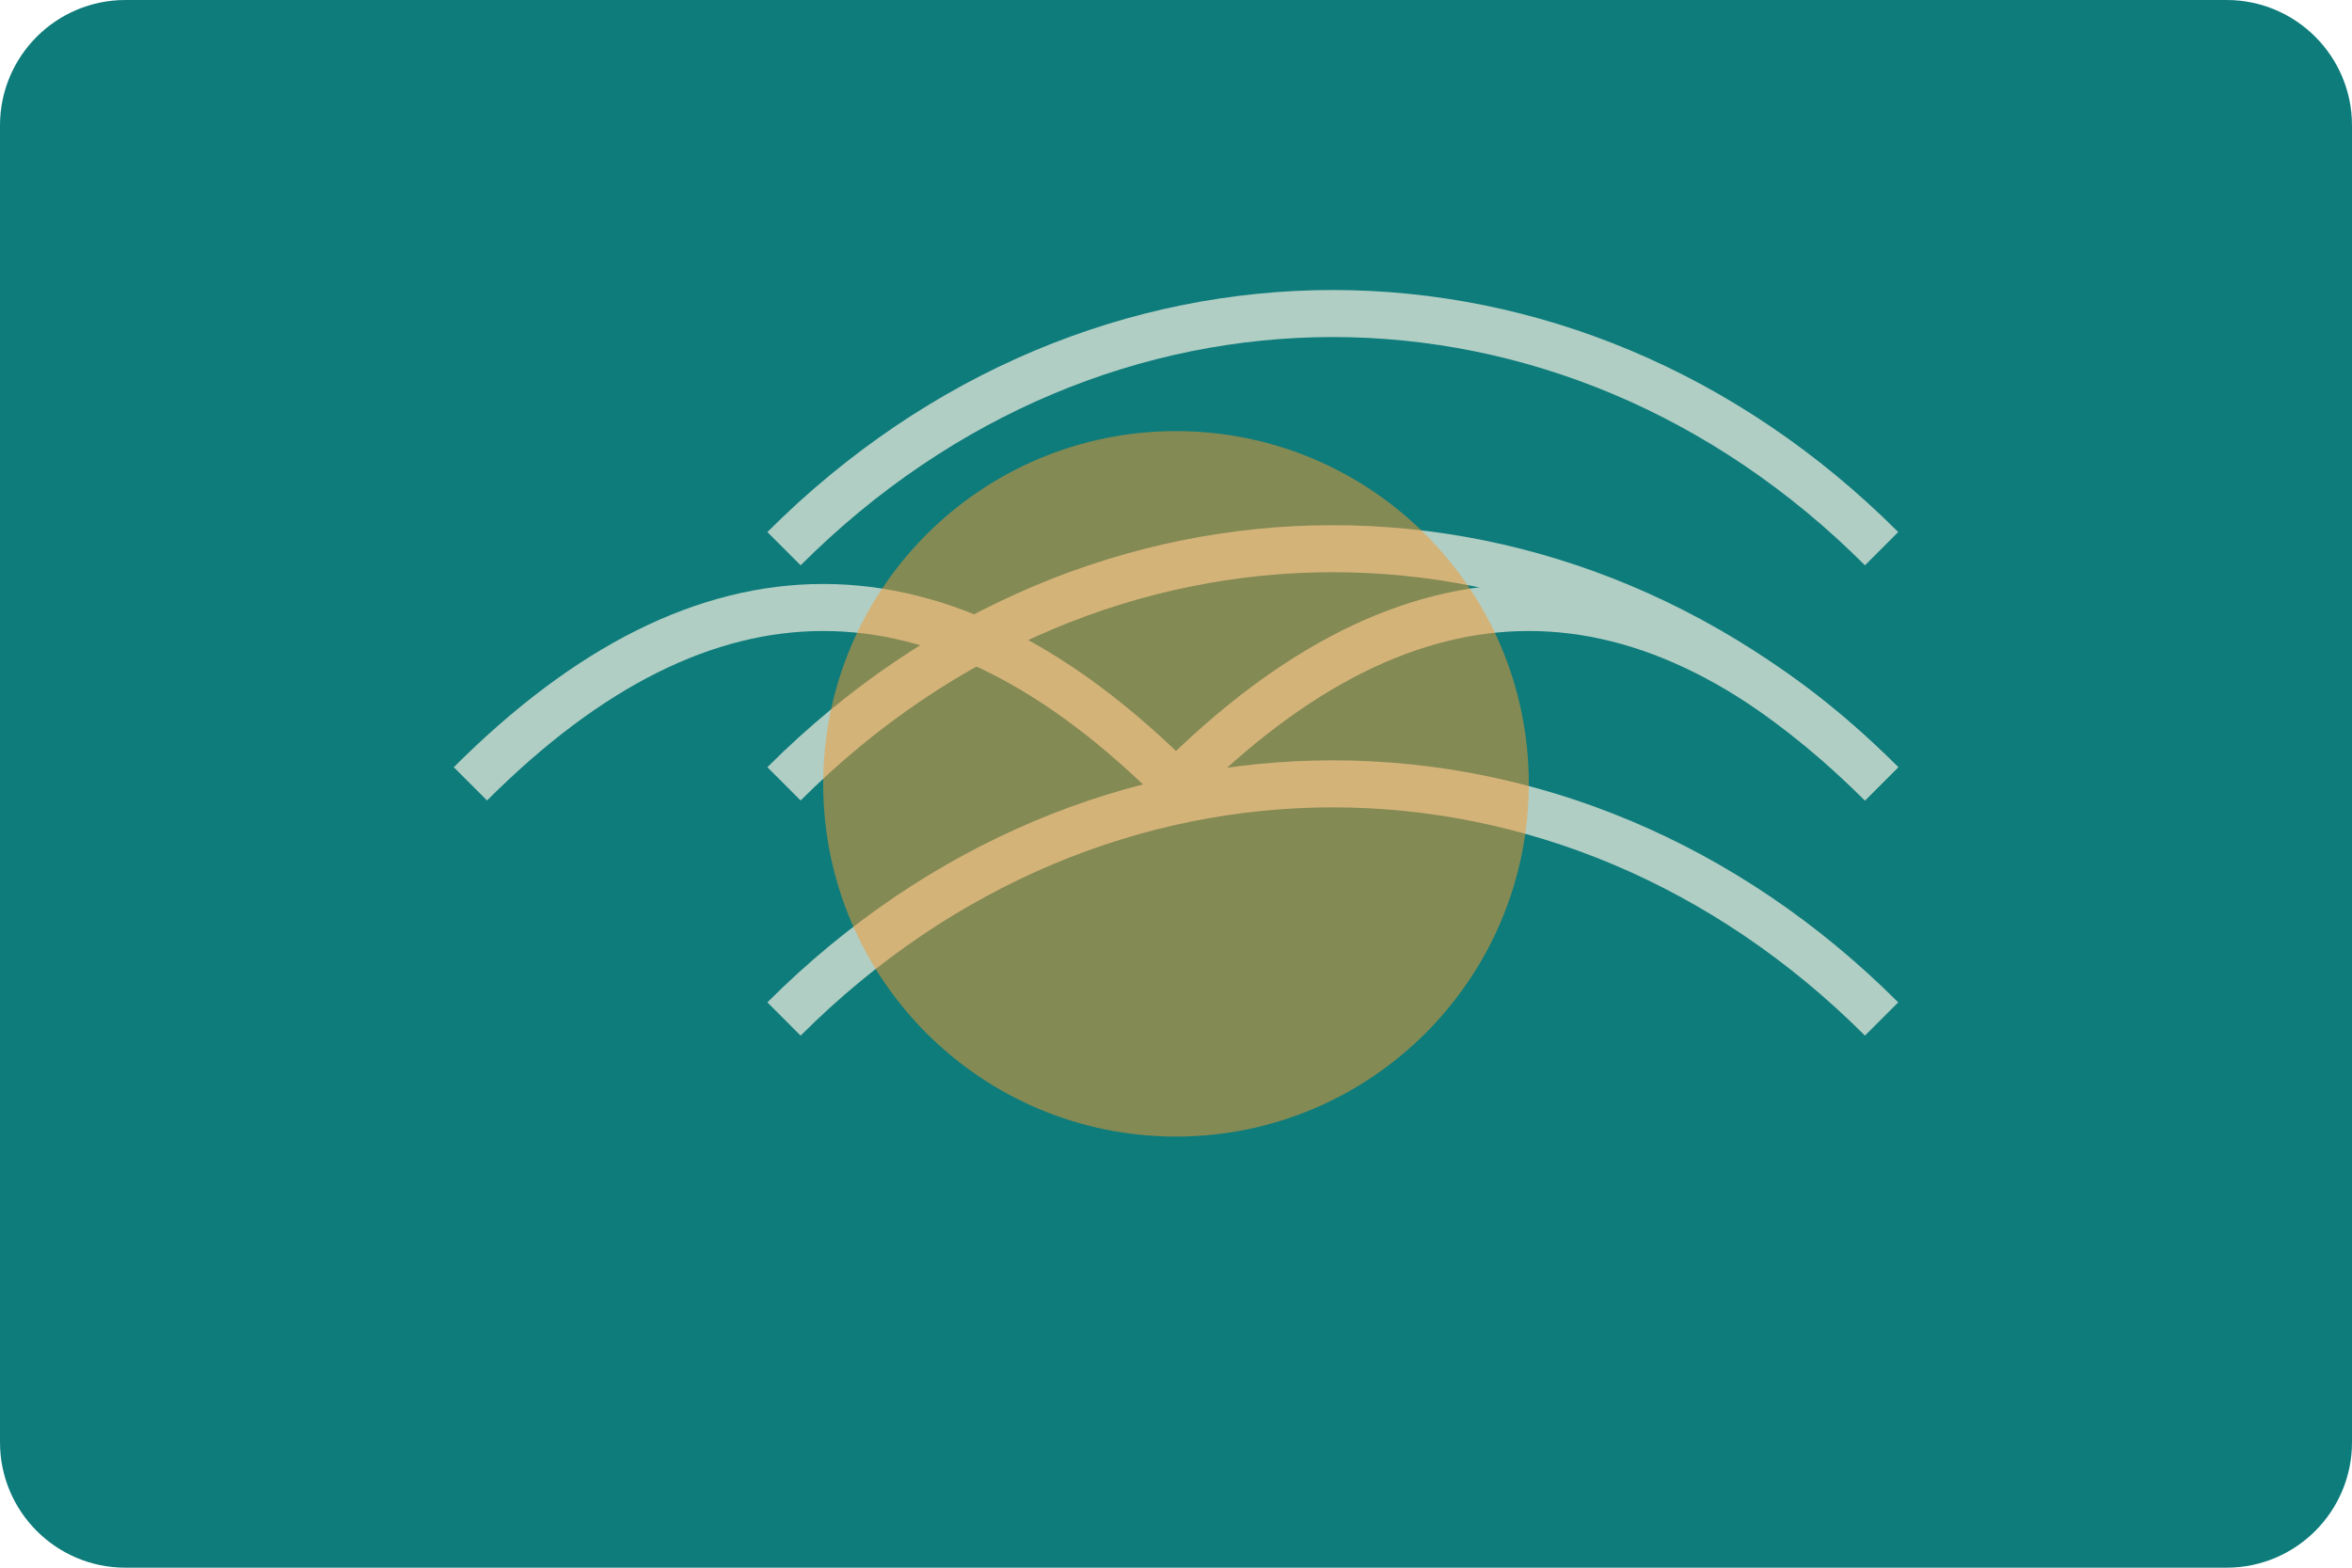
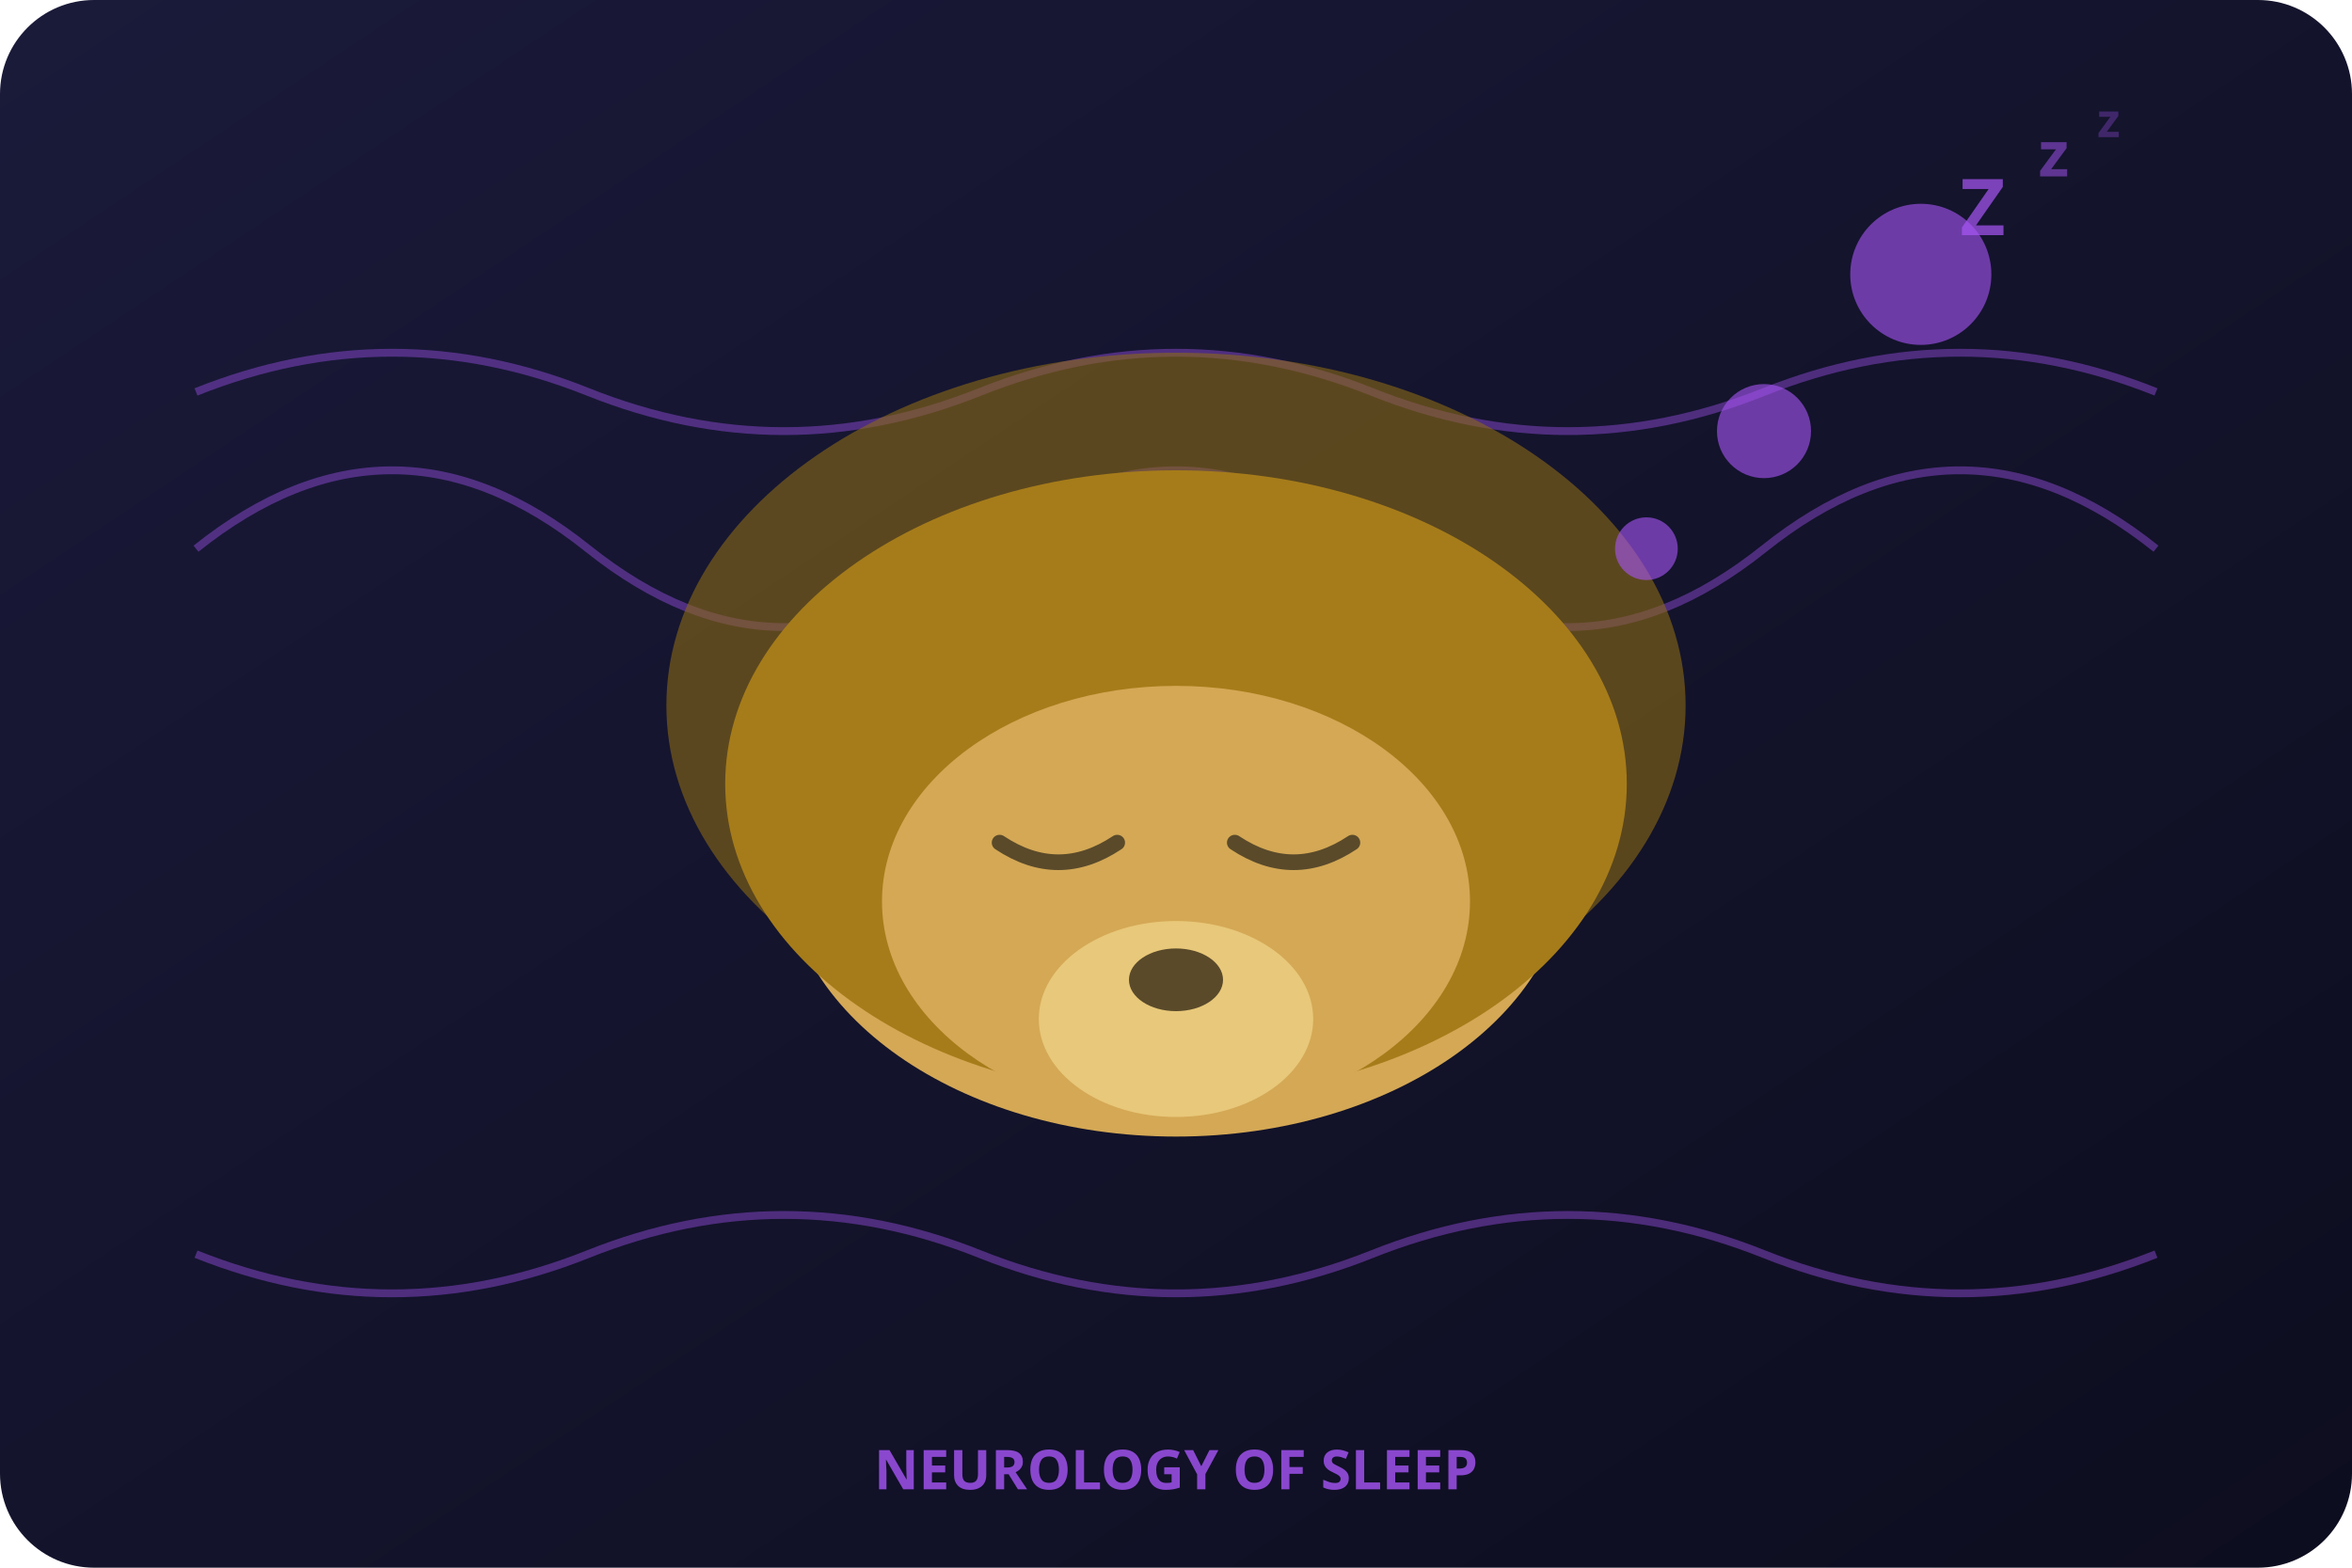
<svg xmlns="http://www.w3.org/2000/svg" viewBox="0 0 600 400">
-   <rect width="600" height="400" rx="32" fill="#0E7C7B" />
-   <g fill="none" stroke="#F5F1E3" stroke-width="12" opacity="0.7">
-     <path d="M200 140c80-80 200-80 280 0" />
-     <path d="M200 200c80-80 200-80 280 0" />
-     <path d="M200 260c80-80 200-80 280 0" />
-     <path d="M120 200c60-60 120-60 180 0" />
-     <path d="M300 200c60-60 120-60 180 0" />
+   <defs>
+     <linearGradient id="neuroBg" x1="0%" y1="0%" x2="100%" y2="100%">
+       <stop offset="0%" stop-color="#1a1a3a" />
+       <stop offset="100%" stop-color="#0d0d1f" />
+     </linearGradient>
+   </defs>
+   <rect width="600" height="400" rx="24" fill="url(#neuroBg)" />
+   <g stroke="#a855f7" stroke-width="2" fill="none" opacity="0.4">
+     <path d="M50 100 Q100 80 150 100 T250 100 T350 100 T450 100 T550 100" />
+     <path d="M50 140 Q100 100 150 140 T250 140 T350 140 T450 140 T550 140" />
+     <path d="M50 320 Q100 340 150 320 T250 320 T350 320 T450 320 T550 320" />
  </g>
-   <circle cx="300" cy="200" r="90" fill="#F9982F" fill-opacity="0.5" />
+   <g fill="#d4a855">
+     <ellipse cx="300" cy="220" rx="100" ry="70" />
+     <ellipse cx="300" cy="180" rx="130" ry="90" fill="#8b6914" opacity="0.6" />
+     <ellipse cx="300" cy="200" rx="115" ry="80" fill="#a67c1a" />
+     <ellipse cx="300" cy="230" rx="75" ry="55" />
+     <ellipse cx="300" cy="260" rx="35" ry="25" fill="#e8c87a" />
+   </g>
+   <path d="M255 215 Q270 225 285 215" stroke="#5a4a2a" stroke-width="4" fill="none" stroke-linecap="round" />
+   <path d="M315 215 Q330 225 345 215" stroke="#5a4a2a" stroke-width="4" fill="none" stroke-linecap="round" />
+   <ellipse cx="300" cy="250" rx="12" ry="8" fill="#5a4a2a" />
+   <g fill="#a855f7" opacity="0.6">
+     <circle cx="420" cy="140" r="8" />
+     <circle cx="450" cy="110" r="12" />
+     <circle cx="490" cy="70" r="18" />
+   </g>
+   <text x="500" y="60" fill="#a855f7" font-family="system-ui" font-size="20" font-weight="bold" opacity="0.7">Z</text>
+   <text x="520" y="45" fill="#a855f7" font-family="system-ui" font-size="16" font-weight="bold" opacity="0.5">z</text>
+   <text x="535" y="35" fill="#a855f7" font-family="system-ui" font-size="12" font-weight="bold" opacity="0.3">z</text>
+   <text x="300" y="380" text-anchor="middle" fill="#a855f7" font-family="system-ui" font-size="14" font-weight="600" opacity="0.8">NEUROLOGY OF SLEEP</text>
</svg>
